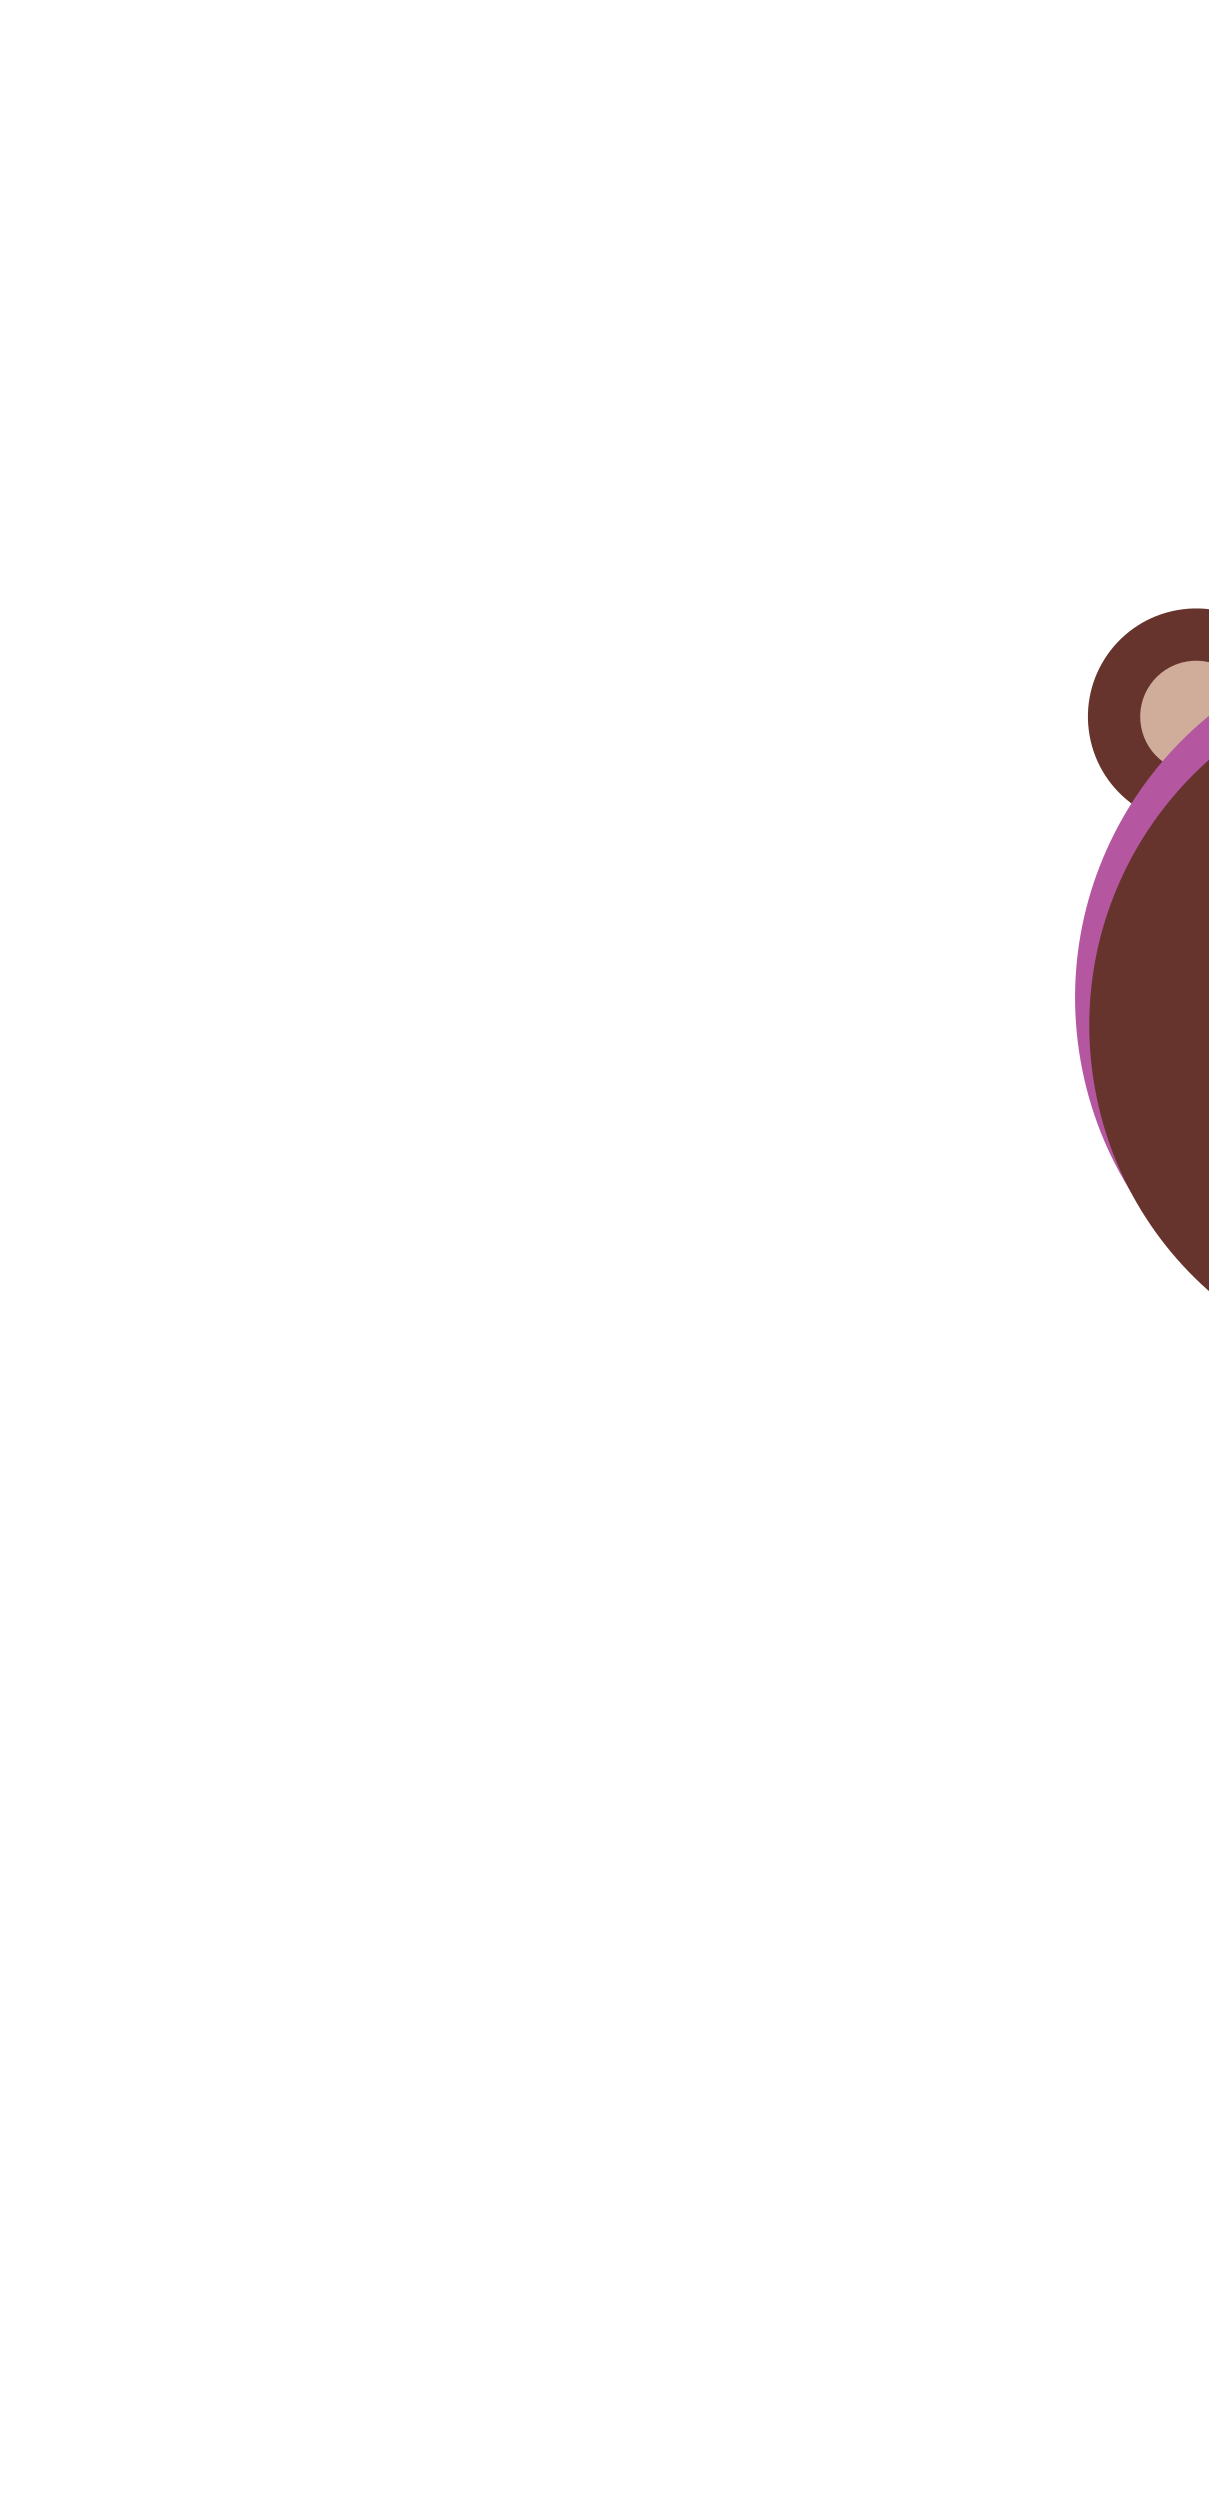
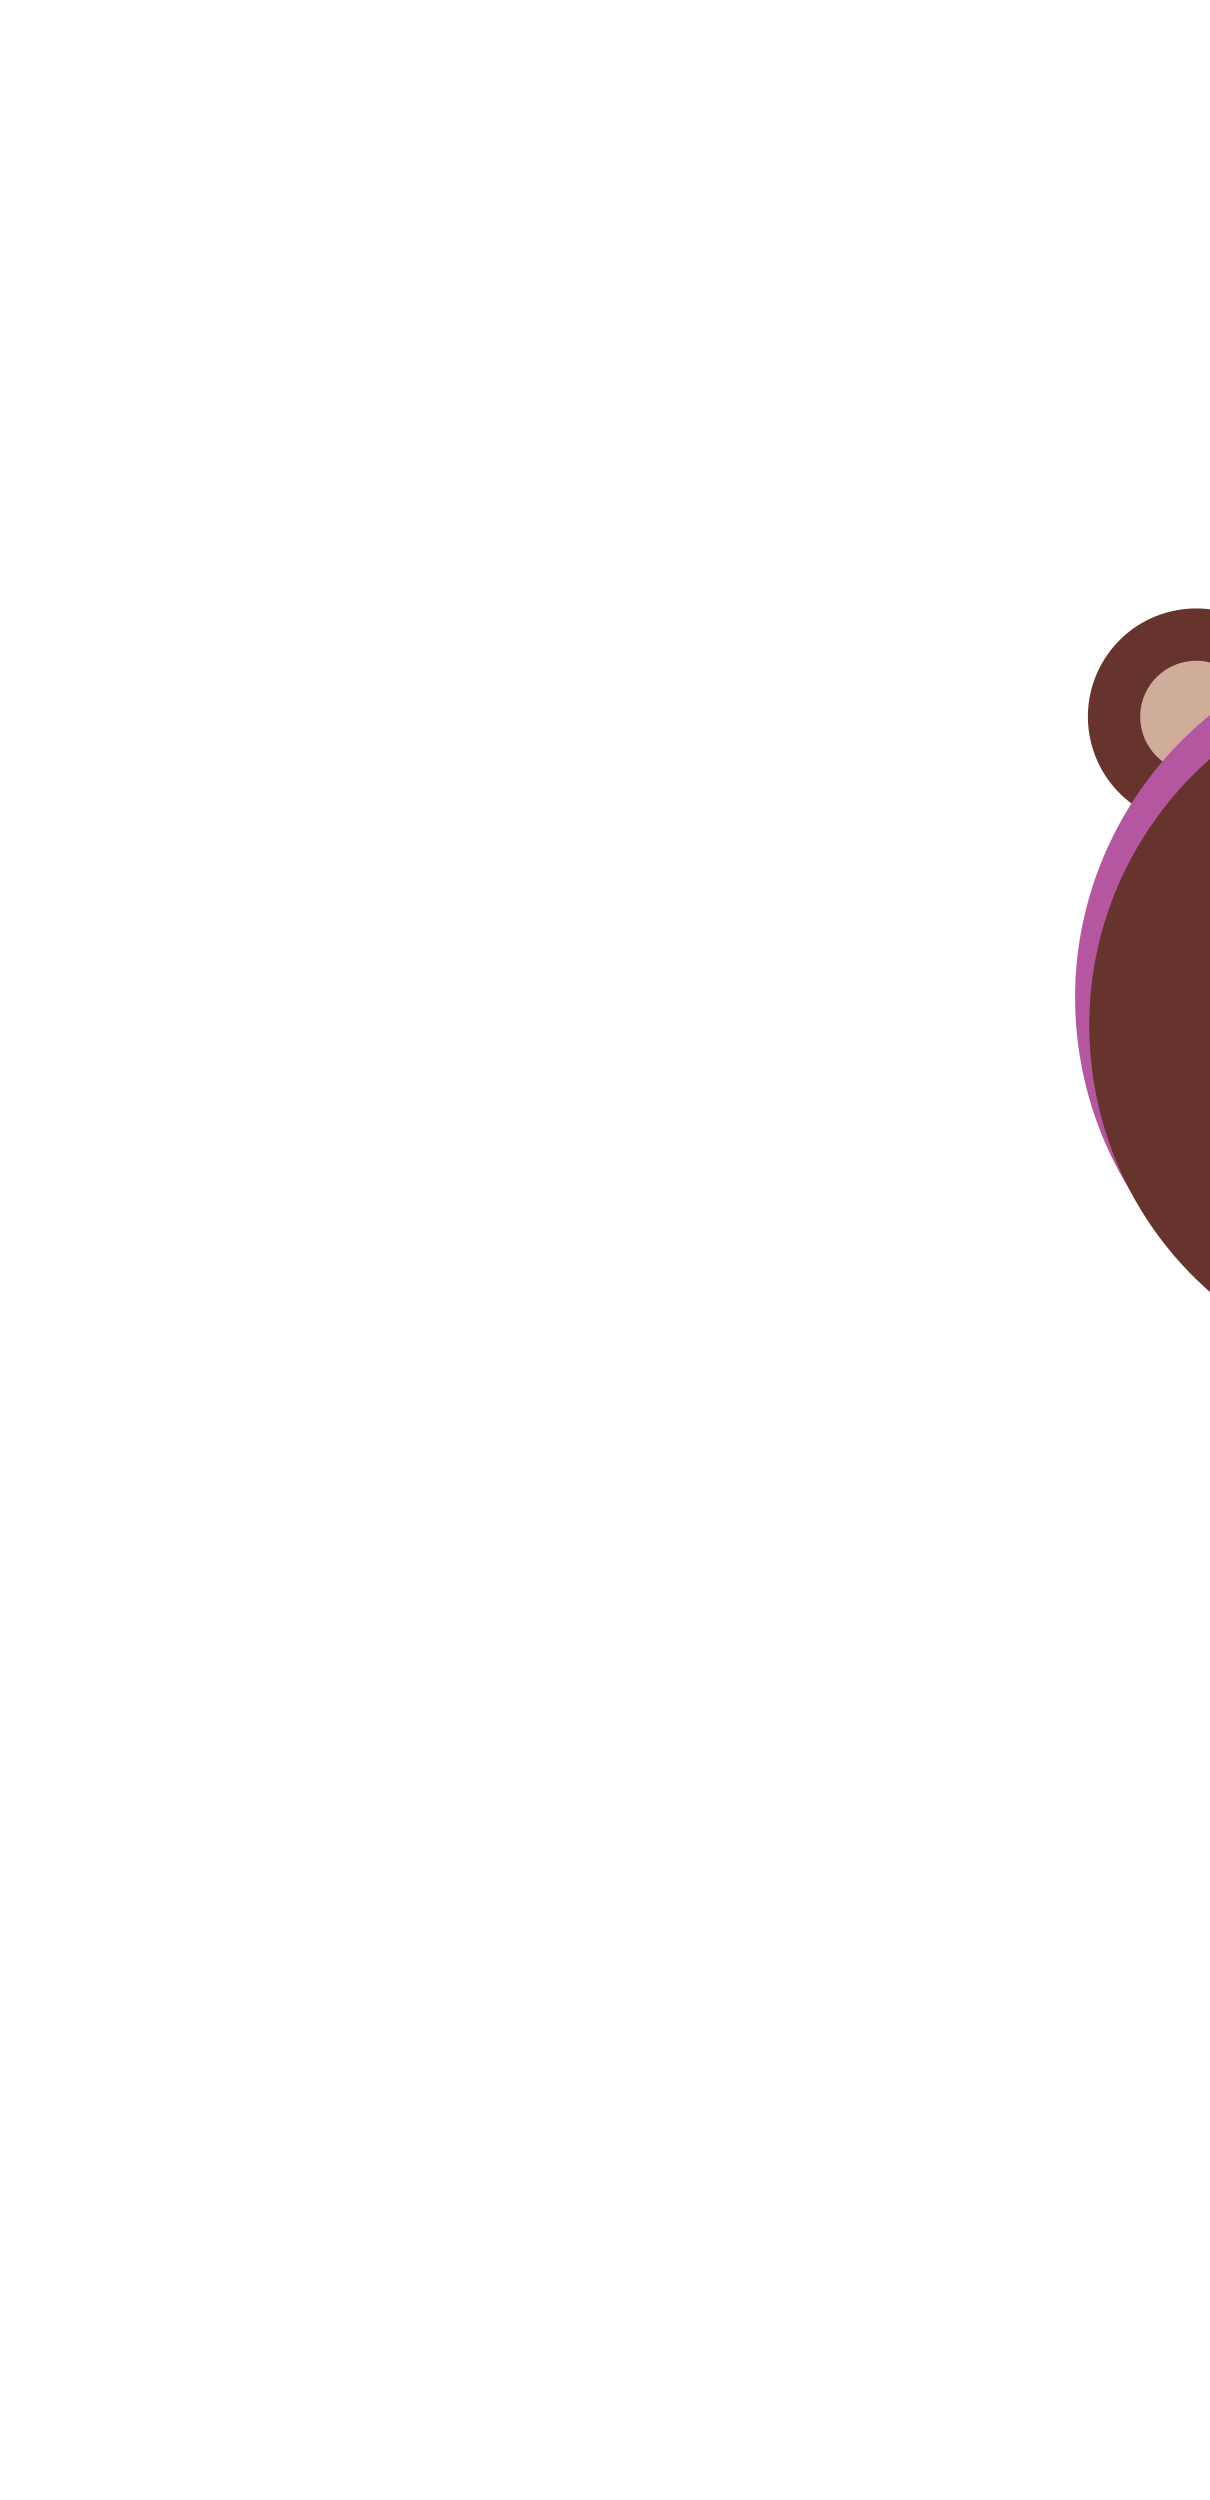
<svg xmlns="http://www.w3.org/2000/svg" width="800" height="800" style="width:100%;height:100%">
  <defs>
    <clipPath id="a">
      <path d="M0 0h800v800H0z" />
    </clipPath>
    <clipPath id="b">
      <path d="M0 0h400v400H0z" />
    </clipPath>
    <clipPath id="c">
      <path d="M0 0h500v500H0z" />
    </clipPath>
  </defs>
  <g clip-path="url(#a)">
-     <g display="block">
-       <g>
-         <path stroke-linecap="round" stroke-linejoin="round" stroke="#5E79BC" stroke-width="38" d="M429 705s0 0 0 0 6.17-90.86 8.07-118.87l8.06-118.87" fill="none" />
+     <path stroke-linecap="round" stroke-linejoin="round" stroke="#5E79BC" stroke-width="38" d="M429 705s0 0 0 0l8.07-118.87 8.06-118.87M375 705s0 0 0 0l9.69-109.64 9.7-109.63" fill="none" display="block" />
+     <g clip-path="url(#b)" transform="rotate(-20 822.4 -237.04)" display="block">
+       <g display="block">
+         <path fill="#5E79BB" d="M258.7 280.27a58.83 58.83 0 1 1-117.65 0 58.83 58.83 0 0 1 117.66 0z" />
+         <path fill="#66342C" d="M151.83 157.7a48.04 48.04 0 1 1 96.1 0v88.74h-96.1V157.7z" />
+         <path fill="#301A12" d="M232.72 122.64a48.23 48.23 0 0 0-9.8-7.1v52.21H178.3v-52.99a48.14 48.14 0 0 0-9.8 6.56v46.43h-16.68v78.69h96.1v-78.69h-15.2v-45.11z" />
      </g>
    </g>
-     <g display="block">
-       <g>
-         <path stroke-linecap="round" stroke-linejoin="round" stroke="#5E79BC" stroke-width="38" d="M375 705s0 0 0 0 7.41-83.8 9.69-109.64c2.29-25.83 9.7-109.63 9.7-109.63" fill="none" />
+     <path stroke-linecap="round" stroke-linejoin="round" stroke="#66342D" stroke-width="34" d="M495 168s-17.95 59.69-28.98 79.68c-11.03 19.98-51.95 67-51.95 67" fill="none" display="block" />
+     <g clip-path="url(#c)" transform="rotate(-10 533.86 -630.86) scale(.8)" display="block">
+       <g display="block">
+         <path fill="#D0AC9A" d="M193.94 136.22a16.36 16.36 0 0 1 22.36 6l6.22 10.8a16.4 16.4 0 0 1-6 22.38 16.36 16.36 0 0 1-22.37-6l-6.22-10.8a16.4 16.4 0 0 1 6-22.38z" />
+         <path stroke="#66342C" stroke-width="11.3" d="M193.94 136.22s0 0 0 0a16.36 16.36 0 0 1 22.36 6l6.22 10.8a16.4 16.4 0 0 1-6 22.38 16.36 16.36 0 0 1-22.37-6l-6.22-10.8a16.4 16.4 0 0 1 6-22.38z" fill="none" />
+         <path fill="#66342C" d="M192.21 115.97a32.78 32.78 0 1 1 0 65.56 32.78 32.78 0 0 1 0-65.56z" />
+         <path fill="#D0AC9A" d="M192.21 131.8a16.95 16.95 0 1 1 0 33.9 16.95 16.95 0 0 1 0-33.9z" />
+         <path fill="#66342C" d="M306.94 115.97a32.78 32.78 0 1 1 0 65.56 32.78 32.78 0 0 1 0-65.56z" />
+         <path fill="#D0AC9A" d="M306.94 131.8a16.95 16.95 0 1 1 0 33.9 16.95 16.95 0 0 1 0-33.9z" />
+         <path fill="#B556A0" d="M249.86 135.19c60.86 0 110.2 49.34 110.2 110.2s-49.34 110.2-110.2 110.2c-60.87 0-110.2-49.33-110.2-110.2 0-60.86 49.33-110.2 110.2-110.2z" />
+         <path fill="#66342C" d="M249.86 146.49c59.3 0 107.38 48.07 107.38 107.38 0 59.3-48.08 107.38-107.38 107.38s-107.38-48.08-107.38-107.38 48.08-107.38 107.38-107.38z" />
+         <path fill="#B556A0" d="M262.02 140.27L228.1 162.3v-44.05l33.9 22.02z" />
+         <path fill="#B556A0" d="M237.7 140.27l33.91-22.02v44.05l-33.91-22.03z" />
+         <path fill="#D0AC9A" d="M250.42 347.12c31.84 0 57.65-25.56 57.65-57.1h-115.3c0 31.54 25.82 57.1 57.65 57.1z" />
+         <path fill="#D0AC9A" d="M308.07 290.02a19.77 19.77 0 0 1-19.77 19.77h-75.76a19.76 19.76 0 0 1 0-39.53h75.77a19.76 19.76 0 0 1 19.76 19.76z" />
+         <path fill="#301A12" d="M250.42 306.98c12.97 0 23.48-10.65 23.48-23.8h-46.97c0 13.15 10.52 23.8 23.49 23.8z" />
+         <path fill="#301A12" d="M273.9 283.19a8.23 8.23 0 0 1-8.23 8.23h-30.5a8.23 8.23 0 0 1 0-16.47h30.5a8.23 8.23 0 0 1 8.23 8.24z" />
+         <path d="M216.08 225.9l4.58-7.96a2.66 2.66 0 0 1 3.64-.97 2.67 2.67 0 0 1 .97 3.64l-4.87 8.47c4.22 4 6.98 9.88 6.98 15.77a3.92 3.92 0 0 1-3.92 3.93 3.92 3.92 0 0 1-3.88-3.32h-.03l-.02-.59c-.27-7.66-6.31-13.75-13.69-13.75s-13.42 6.09-13.69 13.75l-.02.6-.03-.01a3.92 3.92 0 0 1-3.88 3.32 3.92 3.92 0 0 1-3.92-3.93v-.03a22.4 22.4 0 0 1 7.44-16.16l-4.64-8.05a2.67 2.67 0 0 1 .98-3.64 2.66 2.66 0 0 1 3.64.97l4.42 7.68a20.89 20.89 0 0 1 7.46-2.24v-9.23a2.67 2.67 0 0 1 2.66-2.67 2.66 2.66 0 0 1 2.66 2.67v9.33a20.89 20.89 0 0 1 7.16 2.42z" />
+         <path stroke="#000" stroke-width="1.13" d="M216.08 225.9l4.58-7.96a2.66 2.66 0 0 1 3.64-.97 2.67 2.67 0 0 1 .97 3.64l-4.87 8.47c4.22 4 6.98 9.88 6.98 15.77a3.92 3.92 0 0 1-3.92 3.93 3.92 3.92 0 0 1-3.88-3.32h-.03l-.02-.59c-.27-7.66-6.31-13.75-13.69-13.75s-13.42 6.09-13.69 13.75l-.02.6-.03-.01a3.92 3.92 0 0 1-3.88 3.32 3.92 3.92 0 0 1-3.92-3.93v0-.03 0a22.4 22.4 0 0 1 7.44-16.16l-4.64-8.05a2.67 2.67 0 0 1 .98-3.64 2.66 2.66 0 0 1 3.64.97l4.42 7.68a20.89 20.89 0 0 1 7.46-2.24v-9.23a2.67 2.67 0 0 1 2.66-2.67 2.66 2.66 0 0 1 2.66 2.67v9.33a20.89 20.89 0 0 1 7.16 2.42z" fill="none" />
+         <path d="M290.1 223.48v-9.33a2.67 2.67 0 0 1 2.66-2.67 2.67 2.67 0 0 1 2.66 2.67v9.23a20.89 20.89 0 0 1 7.46 2.24l4.42-7.68a2.66 2.66 0 0 1 3.64-.97 2.67 2.67 0 0 1 .98 3.64l-4.64 8.05a22.4 22.4 0 0 1 7.44 16.15v.04a3.92 3.92 0 0 1-3.92 3.93 3.92 3.92 0 0 1-3.88-3.32h-.03l-.02-.59c-.27-7.66-6.31-13.75-13.69-13.75s-13.42 6.09-13.69 13.75l-.02.6-.03-.01a3.92 3.92 0 0 1-3.88 3.32 3.92 3.92 0 0 1-3.92-3.93c0-5.89 2.76-11.77 6.98-15.77l-4.87-8.47a2.67 2.67 0 0 1 .97-3.64 2.66 2.66 0 0 1 3.64.97l4.58 7.96a20.89 20.89 0 0 1 7.16-2.42z" />
+         <path stroke="#000" stroke-width="1.13" d="M290.1 223.48v-9.33a2.67 2.67 0 0 1 2.66-2.67 2.67 2.67 0 0 1 2.66 2.67v9.23a20.89 20.89 0 0 1 7.46 2.24l4.42-7.68a2.66 2.66 0 0 1 3.64-.97 2.67 2.67 0 0 1 .98 3.64l-4.64 8.05a22.4 22.4 0 0 1 7.44 16.15v.04a3.92 3.92 0 0 1-3.92 3.93 3.92 3.92 0 0 1-3.88-3.32h-.03l-.02-.59c-.27-7.66-6.31-13.75-13.69-13.75s-13.42 6.09-13.69 13.75l-.02.6-.03-.01a3.92 3.92 0 0 1-3.88 3.32 3.92 3.92 0 0 1-3.92-3.93c0-5.89 2.76-11.77 6.98-15.77l-4.87-8.47a2.67 2.67 0 0 1 .97-3.64 2.66 2.66 0 0 1 3.64.97l4.58 7.96a20.89 20.89 0 0 1 7.16-2.42z" fill="none" />
      </g>
    </g>
-     <g clip-path="url(#b)" transform="rotate(-20 822.406 -237.036)" display="block">
-       <g display="block">
-         <path fill="#5E79BB" d="M258.707 280.266c0 32.49-26.339 58.83-58.83 58.83-32.49 0-58.83-26.34-58.83-58.83 0-32.49 26.34-58.83 58.83-58.83 32.491 0 58.83 26.34 58.83 58.83z" />
-         <path fill="#66342C" d="M151.833 157.703c0-26.534 21.51-48.044 48.044-48.044 26.535 0 48.045 21.51 48.045 48.044v88.736h-96.09v-88.736z" />
-         <path fill="#301A12" d="M232.724 122.64a48.225 48.225 0 0 0-9.805-7.106v52.22h-44.613V114.76a48.14 48.14 0 0 0-9.805 6.557v46.436h-16.668v78.685h96.089v-78.685h-15.198V122.64z" />
-       </g>
-     </g>
-     <g display="block">
-       <g>
-         <path stroke-linecap="round" stroke-linejoin="round" stroke="#66342D" stroke-width="34" d="M495 168s-17.95 59.69-28.98 79.68c-11.03 19.98-51.95 67-51.95 67" fill="none" />
-       </g>
-     </g>
-     <g clip-path="url(#c)" transform="rotate(-10 533.862 -630.86) scale(.8)" display="block">
-       <g display="block">
-         <path fill="#D0AC9A" d="M193.937 136.225c7.834-4.523 17.847-1.836 22.364 6.001l6.22 10.79c4.516 7.838 1.828 17.857-6.006 22.38-7.834 4.523-17.846 1.837-22.364-6l-6.22-10.79c-4.516-7.837-1.827-17.858 6.006-22.381z" />
-         <path stroke="#66342C" stroke-width="11.303" d="M193.937 136.225s0 0 0 0c7.834-4.523 17.847-1.836 22.364 6.001l6.22 10.79c4.516 7.838 1.828 17.857-6.006 22.38-7.834 4.523-17.846 1.837-22.364-6l-6.22-10.79c-4.516-7.837-1.827-17.858 6.006-22.381z" fill="none" />
-         <path fill="#66342C" d="M192.213 115.971c18.104 0 32.78 14.675 32.78 32.779 0 18.103-14.676 32.779-32.78 32.779-18.103 0-32.778-14.676-32.778-32.78 0-18.103 14.675-32.778 32.778-32.778z" />
-         <path fill="#D0AC9A" d="M192.213 131.795c9.364 0 16.955 7.591 16.955 16.955 0 9.363-7.591 16.954-16.955 16.954-9.363 0-16.954-7.59-16.954-16.954s7.591-16.955 16.954-16.955z" />
-         <path fill="#66342C" d="M306.939 115.971c18.103 0 32.779 14.675 32.779 32.779 0 18.103-14.676 32.779-32.78 32.779-18.102 0-32.778-14.676-32.778-32.78 0-18.103 14.676-32.778 32.779-32.778z" />
-         <path fill="#D0AC9A" d="M306.939 131.795c9.363 0 16.954 7.591 16.954 16.955 0 9.363-7.59 16.954-16.954 16.954s-16.955-7.59-16.955-16.954 7.591-16.955 16.955-16.955z" />
-         <path fill="#B556A0" d="M249.859 135.186c60.864 0 110.204 49.34 110.204 110.205 0 60.863-49.34 110.204-110.204 110.204-60.864 0-110.205-49.34-110.205-110.204 0-60.864 49.34-110.205 110.205-110.205z" />
-         <path fill="#66342C" d="M249.859 146.49c59.303 0 107.378 48.074 107.378 107.378 0 59.303-48.075 107.378-107.378 107.378-59.304 0-107.379-48.075-107.379-107.378 0-59.304 48.075-107.379 107.379-107.379z" />
-         <path fill="#B556A0" d="M262.017 140.273l-33.91 22.024v-44.049l33.91 22.025z" />
-         <path fill="#B556A0" d="M237.7 140.273l33.91-22.025v44.05l-33.91-22.025z" />
-         <path fill="#D0AC9A" d="M250.423 347.117c31.836 0 57.645-25.562 57.645-57.095h-115.29c0 31.533 25.809 57.095 57.645 57.095z" />
-         <path fill="#D0AC9A" d="M308.07 290.021c0 10.915-8.85 19.764-19.765 19.764h-75.762c-10.915 0-19.763-8.849-19.763-19.764s8.848-19.764 19.763-19.764h75.762c10.916 0 19.764 8.85 19.764 19.764z" />
-         <path fill="#301A12" d="M250.418 306.978c12.97 0 23.484-10.65 23.484-23.79h-46.97c0 13.14 10.515 23.79 23.486 23.79z" />
-         <path fill="#301A12" d="M273.902 283.189a8.235 8.235 0 0 1-8.234 8.235h-30.5a8.235 8.235 0 0 1 0-16.47h30.5a8.235 8.235 0 0 1 8.234 8.235z" />
-         <path d="M216.077 225.904l4.584-7.961a2.66 2.66 0 0 1 3.638-.977 2.672 2.672 0 0 1 .974 3.644l-4.876 8.467c4.227 4.002 6.981 9.885 6.981 15.775a3.924 3.924 0 0 1-3.92 3.93 3.925 3.925 0 0 1-3.875-3.324l-.035.003-.02-.59c-.265-7.662-6.312-13.753-13.688-13.753s-13.422 6.091-13.687 13.754l-.021.59-.035-.004a3.925 3.925 0 0 1-3.875 3.323 3.925 3.925 0 0 1-3.92-3.93v-.002-.033-.002c.056-6.1 2.928-12.122 7.436-16.155l-4.634-8.049a2.671 2.671 0 0 1 .974-3.644 2.66 2.66 0 0 1 3.638.977l4.419 7.675a20.885 20.885 0 0 1 7.462-2.242v-9.226a2.665 2.665 0 0 1 2.663-2.668 2.664 2.664 0 0 1 2.662 2.668v9.33a20.89 20.89 0 0 1 7.155 2.424z" />
-         <path stroke="#000" stroke-width="1.13" d="M216.077 225.904l4.584-7.961a2.66 2.66 0 0 1 3.638-.977 2.672 2.672 0 0 1 .974 3.644l-4.876 8.467c4.227 4.002 6.981 9.885 6.981 15.775a3.924 3.924 0 0 1-3.92 3.93 3.925 3.925 0 0 1-3.875-3.324l-.035.003-.02-.59c-.265-7.662-6.312-13.753-13.688-13.753s-13.422 6.091-13.687 13.754l-.021.59-.035-.004a3.925 3.925 0 0 1-3.875 3.323 3.925 3.925 0 0 1-3.92-3.93v-.002-.033-.002c.056-6.1 2.928-12.122 7.436-16.155l-4.634-8.049a2.671 2.671 0 0 1 .974-3.644 2.66 2.66 0 0 1 3.638.977l4.419 7.675a20.885 20.885 0 0 1 7.462-2.242v-9.226a2.665 2.665 0 0 1 2.663-2.668 2.664 2.664 0 0 1 2.662 2.668v9.33a20.89 20.89 0 0 1 7.155 2.424z" fill="none" />
-         <g>
-           <path d="M290.099 223.48v-9.33a2.665 2.665 0 0 1 2.662-2.668 2.666 2.666 0 0 1 2.662 2.668v9.226a20.886 20.886 0 0 1 7.462 2.242l4.42-7.675a2.66 2.66 0 0 1 3.637-.977 2.67 2.67 0 0 1 .974 3.644l-4.634 8.049c4.508 4.033 7.38 10.055 7.436 16.155V244.852a3.925 3.925 0 0 1-3.92 3.93 3.924 3.924 0 0 1-3.874-3.324l-.036.003-.02-.59c-.265-7.662-6.312-13.753-13.688-13.753-7.377 0-13.423 6.091-13.688 13.754l-.02.59-.035-.004a3.925 3.925 0 0 1-3.875 3.323 3.924 3.924 0 0 1-3.92-3.929c0-5.89 2.754-11.773 6.98-15.775l-4.876-8.467a2.672 2.672 0 0 1 .975-3.644 2.66 2.66 0 0 1 3.638.977l4.584 7.96a20.887 20.887 0 0 1 7.156-2.422z" />
-           <path stroke="#000" stroke-width="1.13" d="M290.099 223.48v-9.33a2.665 2.665 0 0 1 2.662-2.668 2.666 2.666 0 0 1 2.662 2.668v9.226a20.886 20.886 0 0 1 7.462 2.242l4.42-7.675a2.66 2.66 0 0 1 3.637-.977 2.67 2.67 0 0 1 .974 3.644l-4.634 8.049c4.508 4.033 7.38 10.055 7.436 16.155V244.852a3.925 3.925 0 0 1-3.92 3.93 3.924 3.924 0 0 1-3.874-3.324l-.036.003-.02-.59c-.265-7.662-6.312-13.753-13.688-13.753-7.377 0-13.423 6.091-13.688 13.754l-.02.59-.035-.004a3.925 3.925 0 0 1-3.875 3.323 3.924 3.924 0 0 1-3.92-3.929c0-5.89 2.754-11.773 6.98-15.775l-4.876-8.467a2.672 2.672 0 0 1 .975-3.644 2.66 2.66 0 0 1 3.638.977l4.584 7.96a20.887 20.887 0 0 1 7.156-2.422z" fill="none" />
-         </g>
-       </g>
-     </g>
-     <g display="block">
-       <g>
-         <path stroke-linecap="round" stroke-linejoin="round" stroke="#66342D" stroke-width="34" d="M493 169s0 0 0 0-66.08 68.75-86.45 89.94c-20.37 21.19-86.44 89.94-86.44 89.94" fill="none" />
-       </g>
-     </g>
+     <path stroke-linecap="round" stroke-linejoin="round" stroke="#66342D" stroke-width="34" d="M493 169s0 0 0 0l-86.45 89.94-86.44 89.94" fill="none" display="block" />
  </g>
</svg>
